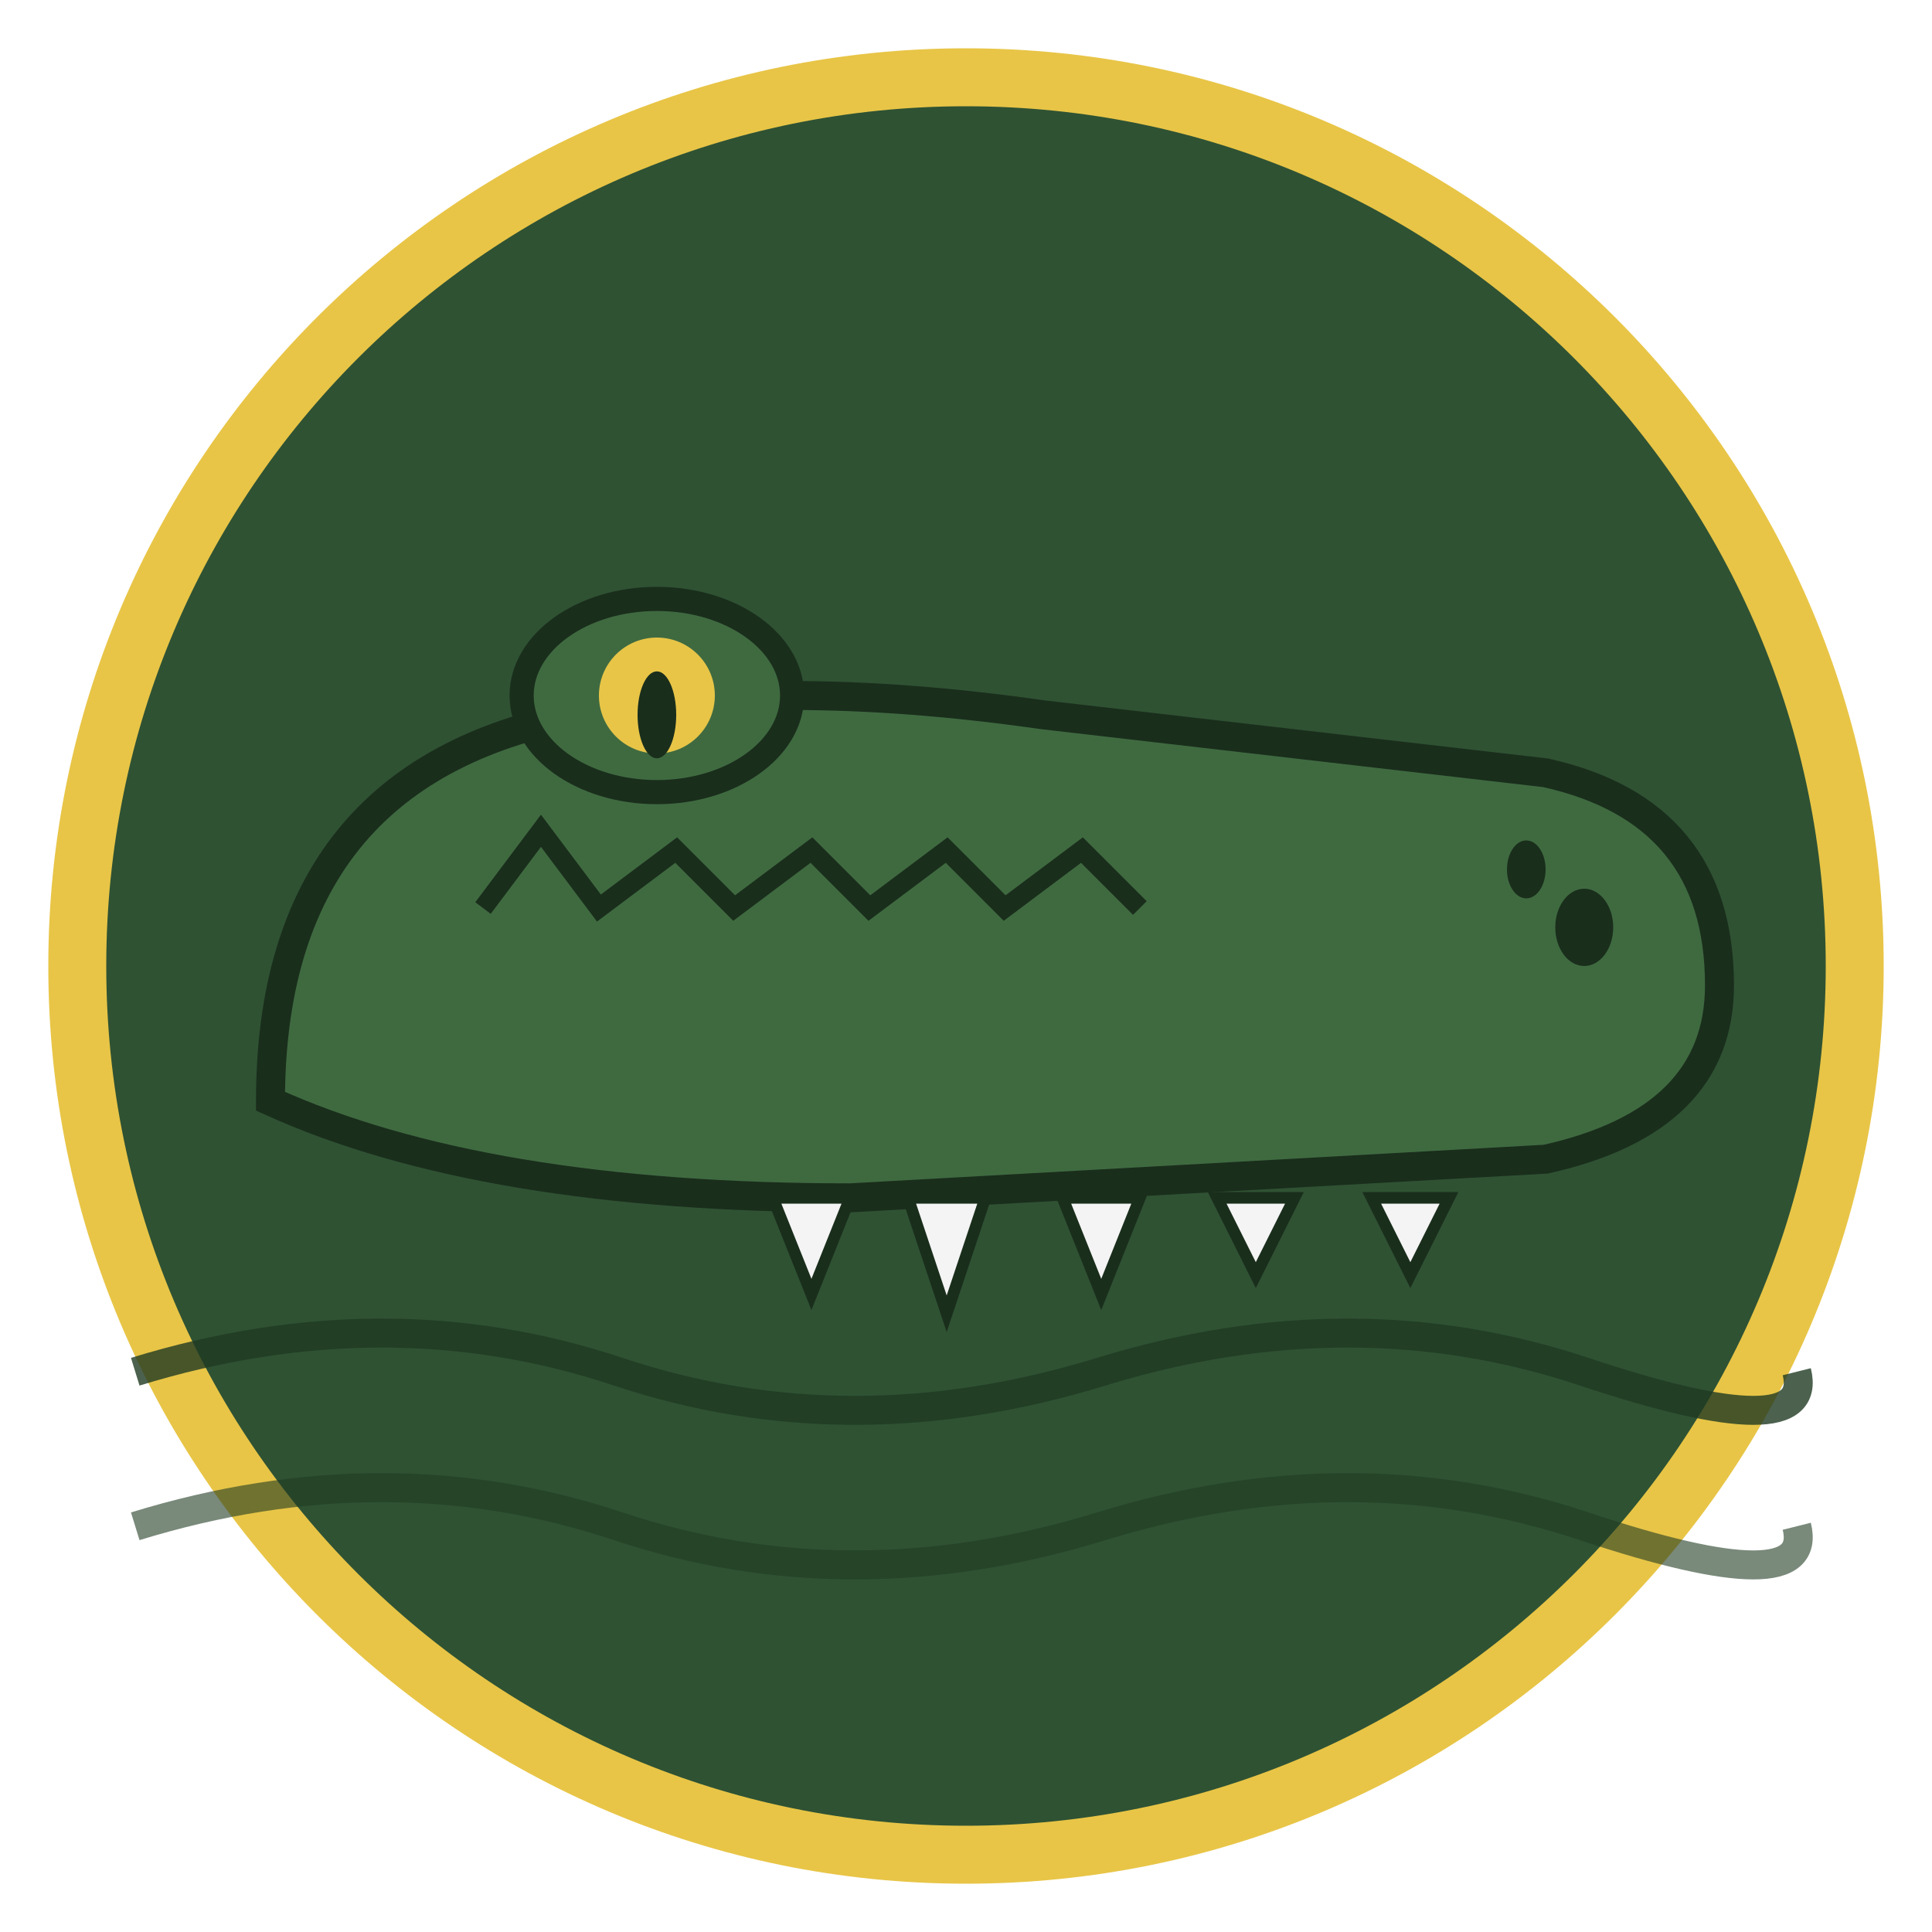
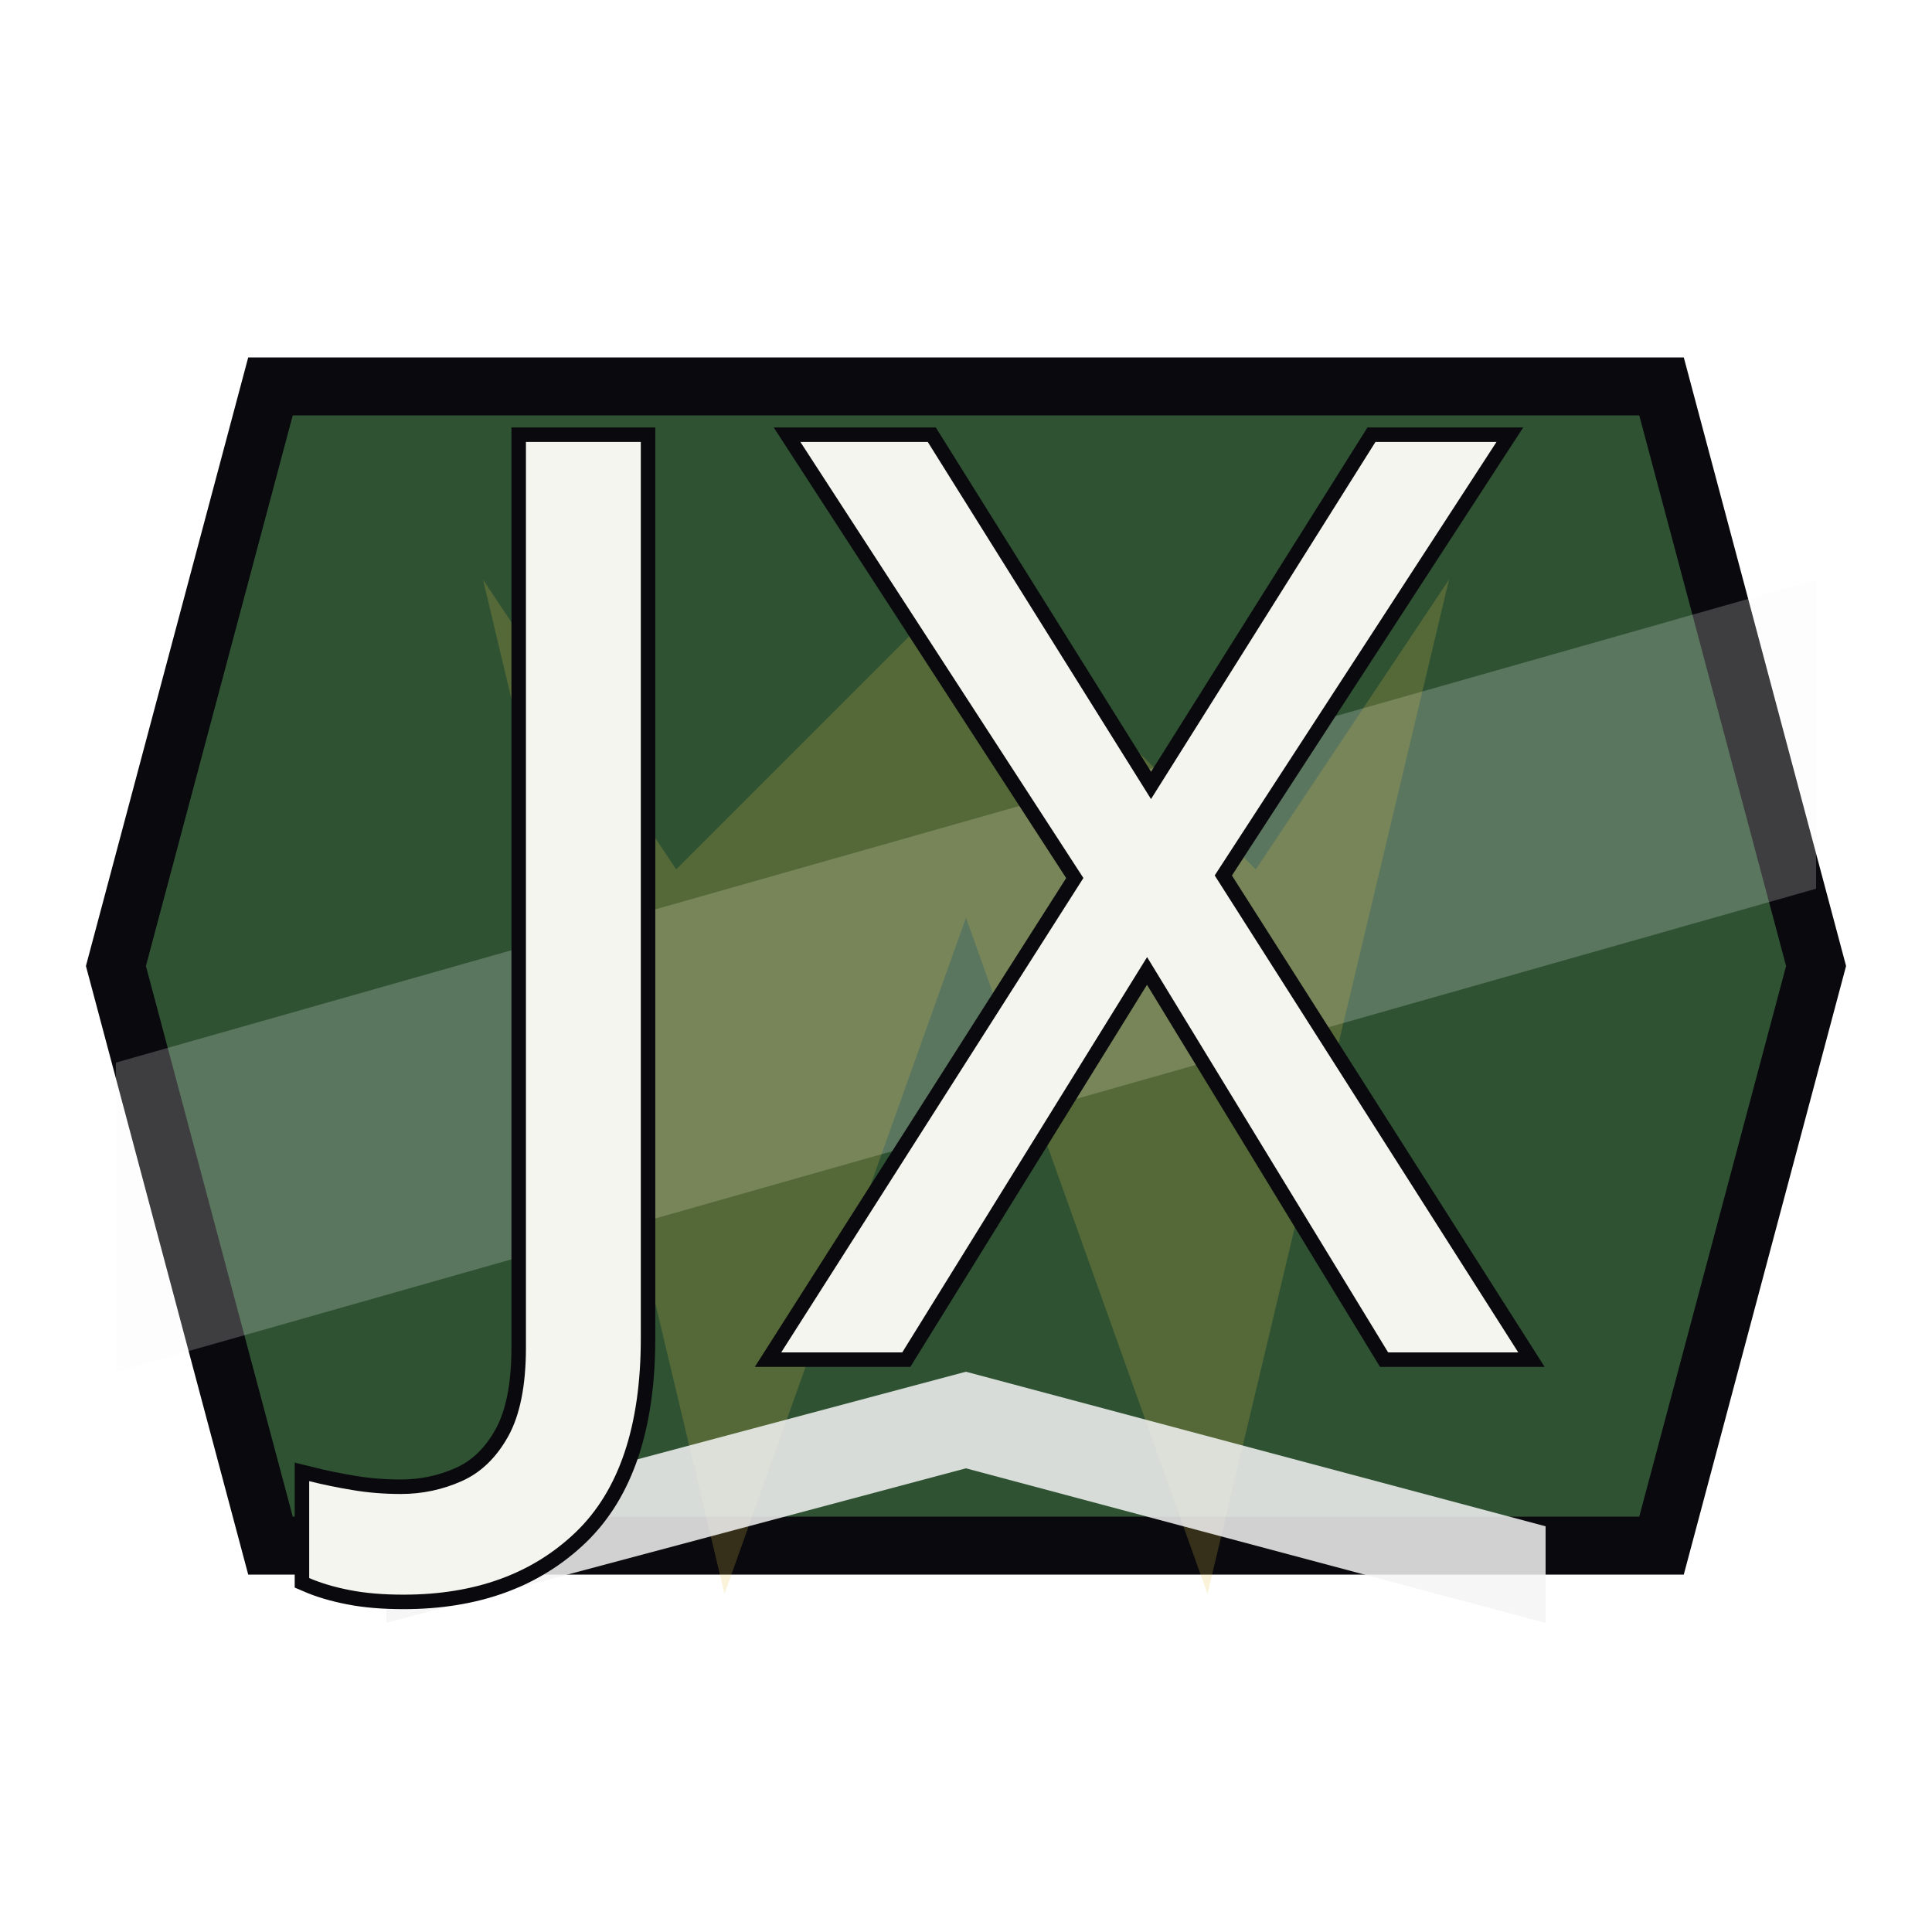
<svg xmlns="http://www.w3.org/2000/svg" viewBox="0 0 200 200">
-   <circle cx="100" cy="100" r="92" fill="#2F5233" />
-   <circle cx="100" cy="100" r="92" fill="none" stroke="#E8C547" stroke-width="6" />
-   <path d="M14 142 Q40 134 64 142 T114 142 T164 142 T186 142" stroke="#1F3A22" stroke-width="3" fill="none" opacity="0.8" />
-   <path d="M14 158 Q40 150 64 158 T114 158 T164 158 T186 158" stroke="#1F3A22" stroke-width="3" fill="none" opacity="0.6" />
-   <g transform="translate(100 102)">
-     <path d="M-72 12 Q-72 -22 -40 -28 Q-20 -32 8 -28 L60 -22 Q78 -18 78 0 Q78 14 60 18 L-12 22 Q-50 22 -72 12 Z" fill="#3F6A40" stroke="#1A2E1C" stroke-width="3" />
-     <g fill="#F4F4F4" stroke="#1A2E1C" stroke-width="1.2">
-       <path d="M-20 22 L-16 32 L-12 22 Z" />
-       <path d="M-6 22 L-2 34 L2 22 Z" />
-       <path d="M10 22 L14 32 L18 22 Z" />
-       <path d="M26 22 L30 30 L34 22 Z" />
-       <path d="M42 22 L46 30 L50 22 Z" />
-     </g>
-     <ellipse cx="64" cy="-6" rx="3" ry="4" fill="#1A2E1C" />
-     <ellipse cx="58" cy="-12" rx="2" ry="3" fill="#1A2E1C" />
-     <ellipse cx="-32" cy="-30" rx="14" ry="10" fill="#3F6A40" stroke="#1A2E1C" stroke-width="2.5" />
-     <ellipse cx="-32" cy="-30" rx="6" ry="6" fill="#E8C547" />
-     <ellipse cx="-32" cy="-28" rx="2" ry="4.5" fill="#1A2E1C" />
-     <path d="M-50 -8 L-44 -16 L-38 -8 L-30 -14 L-24 -8 L-16 -14 L-10 -8 L-2 -14 L4 -8 L12 -14 L18 -8" stroke="#1A2E1C" stroke-width="2" fill="none" />
-   </g>
+   <path d="M28 40 L172 40 L188 100 L172 160 L28 160 L12 100 Z" fill="#2F5233" stroke="#0A0A0E" stroke-width="6" />
+   <path d="M12 110 L188 60 L188 92 L12 142 Z" fill="#F4F4F4" opacity="0.22" />
+   <path d="M50 60 L75 165 L100 95 L125 165 L150 60 L130 90 L100 60 L70 90 Z" fill="#E8C547" opacity="0.20" />
+   <path d="M40 158 L100 142 L160 158 L160 168 L100 152 L40 168 Z" fill="#F4F4F4" opacity="0.85" />
+   <text x="100" y="140" text-anchor="middle" font-family="Anton, Impact, 'Archivo Black', sans-serif" font-weight="400" font-size="132" fill="#F4F5EE" stroke="#0A0A0E" stroke-width="3" paint-order="stroke fill" letter-spacing="2">JX</text>
</svg>
